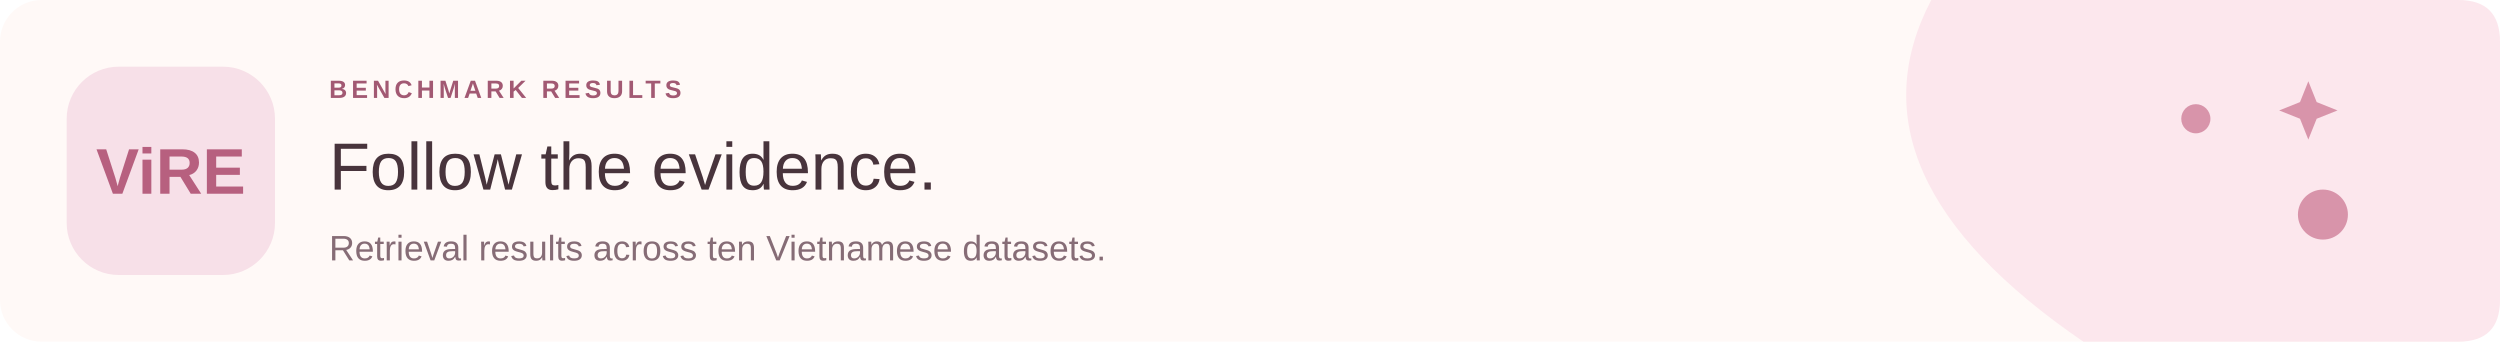
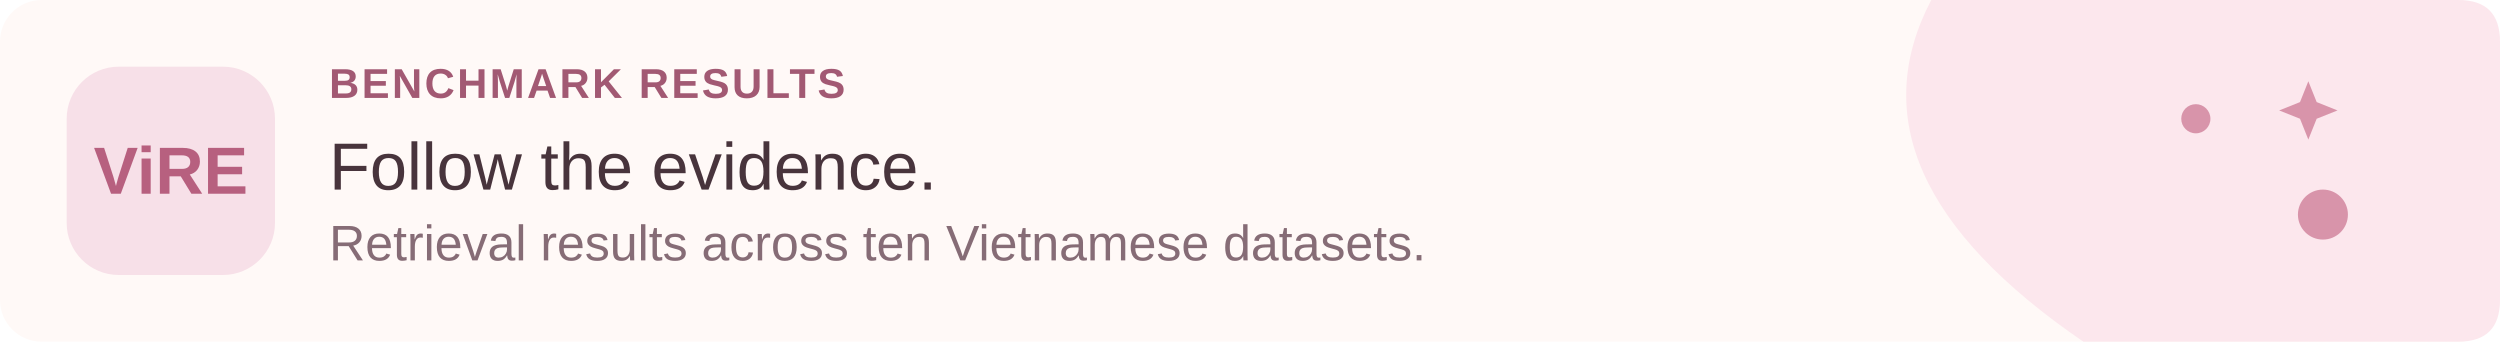
<svg xmlns="http://www.w3.org/2000/svg" width="1200" height="164" viewBox="0 0 1200 164" role="img" aria-labelledby="title desc">
  <rect width="1200" height="164" rx="20" fill="#FFF9F7" />
  <path d="M927 0H1180Q1200 0 1200 20V144Q1200 164 1180 164H1000Q883 84 927 0" fill="#FCE7ED" />
  <rect x="32" y="32" width="100" height="100" rx="25" fill="#F7E0E8" />
-   <text x="82" y="93" text-anchor="middle" font-family="Arial, sans-serif" font-size="31" font-weight="bold" fill="#B7607F">ViRE</text>
-   <g font-family="Arial, sans-serif">
-     <text x="158" y="47" font-size="12" letter-spacing="2" font-weight="bold" fill="#A25973">BENCHMARK RESULTS</text>
+   <text x="82" y="93" text-anchor="middle" font-family="Arial, Helvetica, sans-serif" font-size="32" font-weight="bold" fill="#B7607F">ViRE</text>
+   <g font-family="Arial, Helvetica, sans-serif">
+     <text x="158" y="47" font-size="20" letter-spacing="1.2" font-weight="bold" fill="#A25973">BENCHMARK RESULTS</text>
    <text x="158" y="91" font-size="32" fill="#48343C">Follow the evidence.</text>
-     <text x="158" y="125" font-size="17" fill="#866C76">Retrieval results across ten Vietnamese datasets.</text>
+     <text x="158" y="125" font-size="24" fill="#866C76">Retrieval results across ten Vietnamese datasets.</text>
  </g>
  <g fill="#D894AA">
    <circle cx="1054" cy="57" r="7" />
    <circle cx="1115" cy="103" r="12" />
    <path d="M1108 39L1112 49L1122 53L1112 57L1108 67L1104 57L1094 53L1104 49Z" />
  </g>
</svg>
